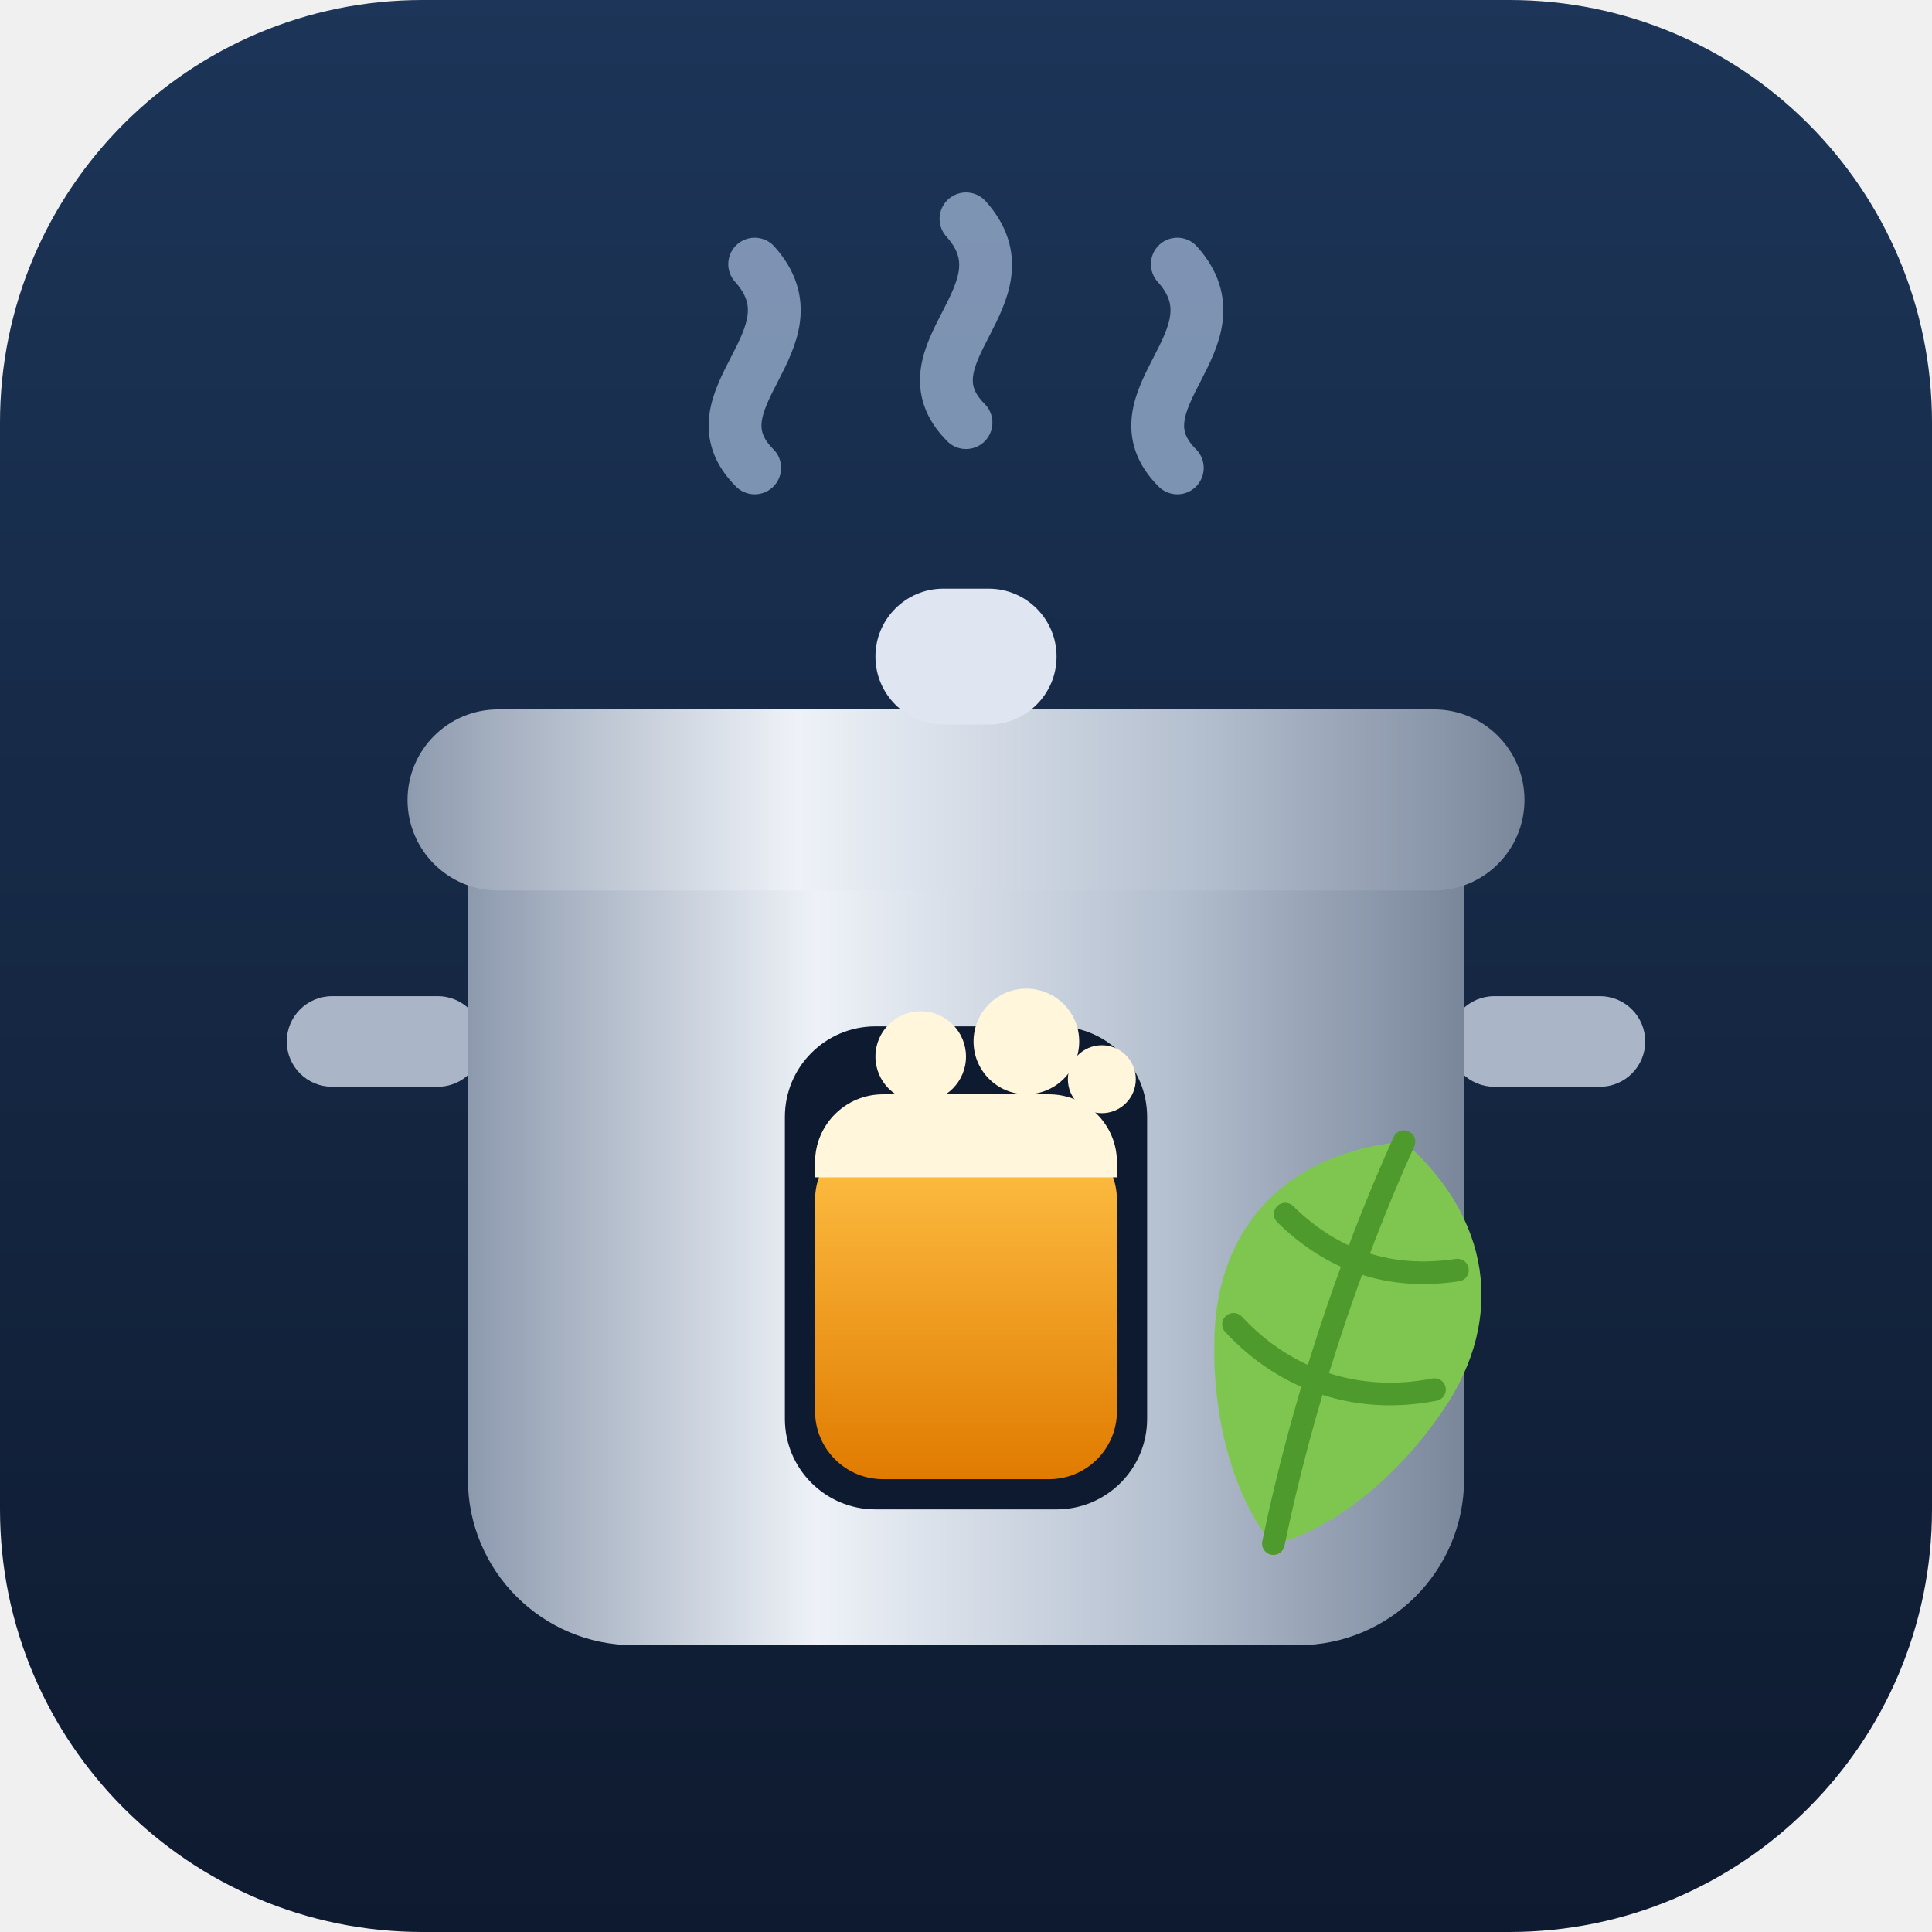
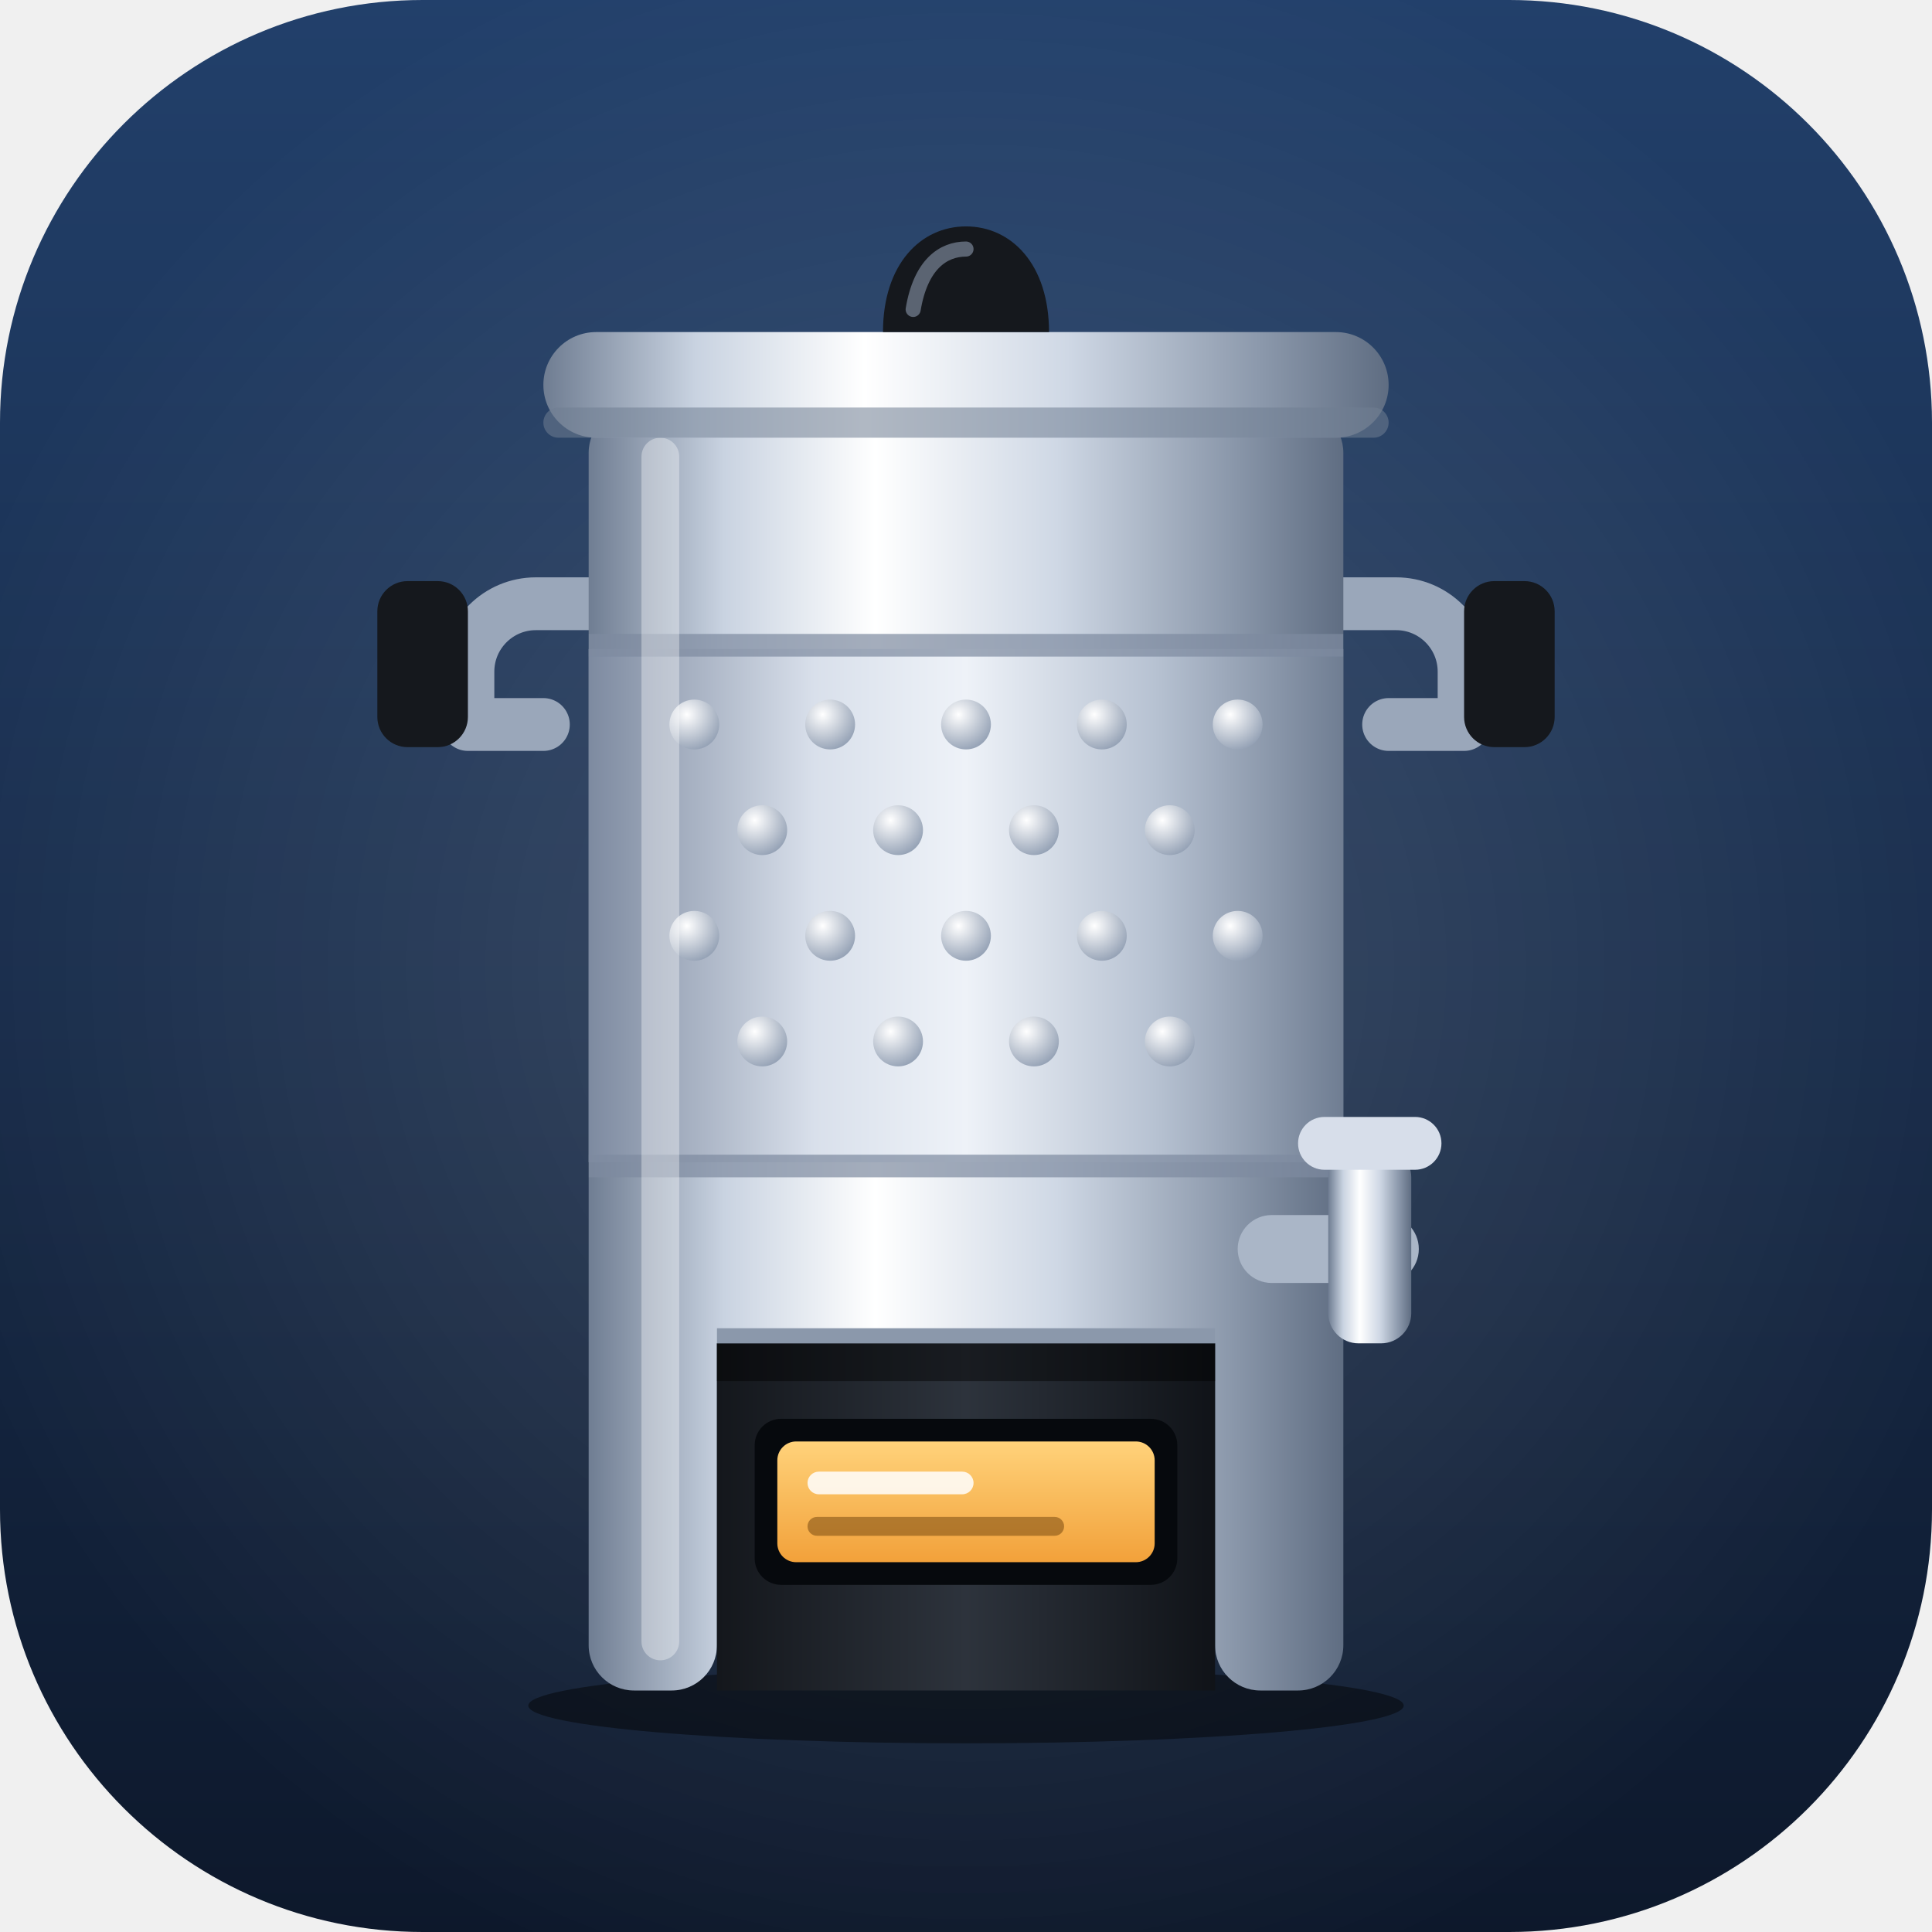
<svg xmlns="http://www.w3.org/2000/svg" viewBox="0 0 256 256">
  <defs>
    <linearGradient id="bg" x1="0" y1="0" x2="0" y2="1">
-       <stop offset="0" stop-color="#1c3558" />
-       <stop offset="1" stop-color="#0e1a2f" />
+       <stop offset="0" stop-color="#22406b" />
+       <stop offset="1" stop-color="#0d182b" />
    </linearGradient>
+     <radialGradient id="glow" cx=".5" cy=".5" r=".55">
+       <stop offset="0" stop-color="#fff" stop-opacity=".16" />
+       <stop offset="1" stop-color="#fff" stop-opacity="0" />
+     </radialGradient>
    <linearGradient id="steel" x1="0" y1="0" x2="1" y2="0">
-       <stop offset="0" stop-color="#8d9aae" />
-       <stop offset=".35" stop-color="#eef2f8" />
-       <stop offset=".7" stop-color="#b5c0d0" />
-       <stop offset="1" stop-color="#7a879b" />
+       <stop offset="0" stop-color="#6f7d92" />
+       <stop offset=".18" stop-color="#c9d3e1" />
+       <stop offset=".38" stop-color="#fff" />
+       <stop offset=".62" stop-color="#cfd8e5" />
+       <stop offset=".85" stop-color="#8b98ab" />
+       <stop offset="1" stop-color="#5f6d82" />
    </linearGradient>
-     <linearGradient id="beer" x1="0" y1="0" x2="0" y2="1">
-       <stop offset="0" stop-color="#ffc247" />
-       <stop offset="1" stop-color="#e07b00" />
+     <linearGradient id="band" x1="0" y1="0" x2="1" y2="0">
+       <stop offset="0" stop-color="#7d8aa0" />
+       <stop offset=".3" stop-color="#d9e0eb" />
+       <stop offset=".5" stop-color="#eef2f8" />
+       <stop offset=".75" stop-color="#b7c2d2" />
+       <stop offset="1" stop-color="#6f7d92" />
    </linearGradient>
-     <clipPath id="body">
-       <path d="M62 112h132v84a22 22 0 0 1-22 22H84a22 22 0 0 1-22-22z" />
+     <radialGradient id="dim" cx=".35" cy=".3" r=".8">
+       <stop offset="0" stop-color="#fff" />
+       <stop offset="1" stop-color="#8d9bb0" />
+     </radialGradient>
+     <linearGradient id="dark" x1="0" y1="0" x2="1" y2="0">
+       <stop offset="0" stop-color="#14171c" />
+       <stop offset=".5" stop-color="#2d333c" />
+       <stop offset="1" stop-color="#101318" />
+     </linearGradient>
+     <linearGradient id="lcd" x1="0" y1="0" x2="0" y2="1">
+       <stop offset="0" stop-color="#ffd27a" />
+       <stop offset="1" stop-color="#f2a13a" />
+     </linearGradient>
+     <clipPath id="bodyclip">
+       <rect x="78" y="54" width="100" height="124" rx="6" />
    </clipPath>
  </defs>
  <rect width="256" height="256" rx="56" fill="url(#bg)" />
-   <g fill="none" stroke="#9fb4d3" stroke-width="7" stroke-linecap="round" opacity=".75">
-     <path d="M100 62c-9-9 9-17 0-27" />
-     <path d="M128 56c-9-9 9-17 0-27" />
-     <path d="M156 62c-9-9 9-17 0-27" />
+   <rect width="256" height="256" rx="56" fill="url(#glow)" />
+   <ellipse cx="128" cy="226" rx="58" ry="5" fill="#000" opacity=".45" />
+   <path d="M80 80h-9a9 9 0 0 0-9 9v7h10" fill="none" stroke="#9aa7ba" stroke-width="7" stroke-linecap="round" stroke-linejoin="round" />
+   <rect x="50" y="77" width="12" height="22" rx="4" fill="#15181d" />
+   <path d="M176 80h9a9 9 0 0 1 9 9v7h-10" fill="none" stroke="#9aa7ba" stroke-width="7" stroke-linecap="round" stroke-linejoin="round" />
+   <rect x="194" y="77" width="12" height="22" rx="4" fill="#15181d" />
+   <path fill="url(#steel)" d="M84 54H172a6 6 0 0 1 6 6V218a6 6 0 0 1-6 6h-5a6 6 0 0 1-6-6V178H95V218a6 6 0 0 1-6 6H84a6 6 0 0 1-6-6V60a6 6 0 0 1 6-6z" />
+   <g clip-path="url(#bodyclip)">
+     <rect x="78" y="86" width="100" height="68" fill="url(#band)" />
+     <circle cx="92" cy="96" r="3.3" fill="url(#dim)" />
+     <circle cx="110" cy="96" r="3.3" fill="url(#dim)" />
+     <circle cx="128" cy="96" r="3.3" fill="url(#dim)" />
+     <circle cx="146" cy="96" r="3.3" fill="url(#dim)" />
+     <circle cx="164" cy="96" r="3.3" fill="url(#dim)" />
+     <circle cx="101" cy="110" r="3.3" fill="url(#dim)" />
+     <circle cx="119" cy="110" r="3.3" fill="url(#dim)" />
+     <circle cx="137" cy="110" r="3.3" fill="url(#dim)" />
+     <circle cx="155" cy="110" r="3.3" fill="url(#dim)" />
+     <circle cx="92" cy="124" r="3.3" fill="url(#dim)" />
+     <circle cx="110" cy="124" r="3.3" fill="url(#dim)" />
+     <circle cx="128" cy="124" r="3.3" fill="url(#dim)" />
+     <circle cx="146" cy="124" r="3.3" fill="url(#dim)" />
+     <circle cx="164" cy="124" r="3.3" fill="url(#dim)" />
+     <circle cx="101" cy="138" r="3.3" fill="url(#dim)" />
+     <circle cx="119" cy="138" r="3.3" fill="url(#dim)" />
+     <circle cx="137" cy="138" r="3.3" fill="url(#dim)" />
+     <circle cx="155" cy="138" r="3.3" fill="url(#dim)" />
+     <rect x="78" y="84" width="100" height="3" fill="#7d8aa0" opacity=".7" />
+     <rect x="78" y="153" width="100" height="3" fill="#7d8aa0" opacity=".7" />
  </g>
-   <rect x="38" y="132" width="26" height="12" rx="6" fill="#aab6c8" />
-   <rect x="192" y="132" width="26" height="12" rx="6" fill="#aab6c8" />
-   <path d="M62 112h132v84a22 22 0 0 1-22 22H84a22 22 0 0 1-22-22z" fill="url(#steel)" />
-   <g clip-path="url(#body)">
-     <rect x="62" y="160" width="132" height="60" fill="url(#beer)" opacity=".0" />
-   </g>
-   <rect x="54" y="94" width="148" height="24" rx="12" fill="url(#steel)" />
-   <rect x="116" y="78" width="24" height="18" rx="9" fill="#dfe6f1" />
-   <rect x="104" y="136" width="48" height="64" rx="12" fill="#0e1a2f" />
-   <rect x="108" y="150" width="40" height="46" rx="9" fill="url(#beer)" />
-   <path d="M108 154a9 9 0 0 1 9-9h22a9 9 0 0 1 9 9v2H108z" fill="#fff6dc" />
-   <circle cx="122" cy="140" r="6" fill="#fff6dc" />
-   <circle cx="136" cy="138" r="7" fill="#fff6dc" />
-   <circle cx="146" cy="143" r="4.5" fill="#fff6dc" />
-   <g transform="translate(178 176) rotate(18)">
-     <path d="M0-26c14 6 20 18 16 32C12 20 4 28 0 30c-4-2-12-10-16-24C-20-8-14-20 0-26z" fill="#7fc650" />
-     <path d="M0-26c-2 18-2 38 0 56M-12-12c8 4 16 4 24 0M-14 4c9 5 19 5 28 0" fill="none" stroke="#4f9a2c" stroke-width="3" stroke-linecap="round" />
-   </g>
+   <rect x="85" y="58" width="5" height="162" rx="2.5" fill="#fff" opacity=".35" />
+   <rect x="72" y="44" width="112" height="14" rx="7" fill="url(#steel)" />
+   <rect x="72" y="54" width="112" height="4" rx="2" fill="#6f7d92" opacity=".55" />
+   <path d="M117 44c0-9 5-14 11-14s11 5 11 14z" fill="#15181d" />
+   <path d="M121 41c1-6 4-8 7-8" fill="none" stroke="#5b6472" stroke-width="2" stroke-linecap="round" />
+   <rect x="164" y="161" width="24" height="9" rx="4.5" fill="#aab6c7" />
+   <rect x="176" y="152" width="11" height="26" rx="4" fill="url(#steel)" />
+   <rect x="172" y="148" width="19" height="7" rx="3.5" fill="#d7deea" />
+   <rect x="95" y="178" width="66" height="46" fill="url(#dark)" />
+   <rect x="95" y="178" width="66" height="5" fill="#000" opacity=".45" />
+   <rect x="95" y="176" width="66" height="2" fill="#8b98ab" />
+   <rect x="100" y="188" width="56" height="22" rx="3.5" fill="#06090d" />
+   <rect x="103" y="191" width="50" height="16" rx="2.5" fill="url(#lcd)" />
+   <rect x="107" y="195" width="22" height="3" rx="1.5" fill="#fff" opacity=".85" />
+   <rect x="107" y="201" width="34" height="2.5" rx="1.25" fill="#7a4a10" opacity=".55" />
</svg>
